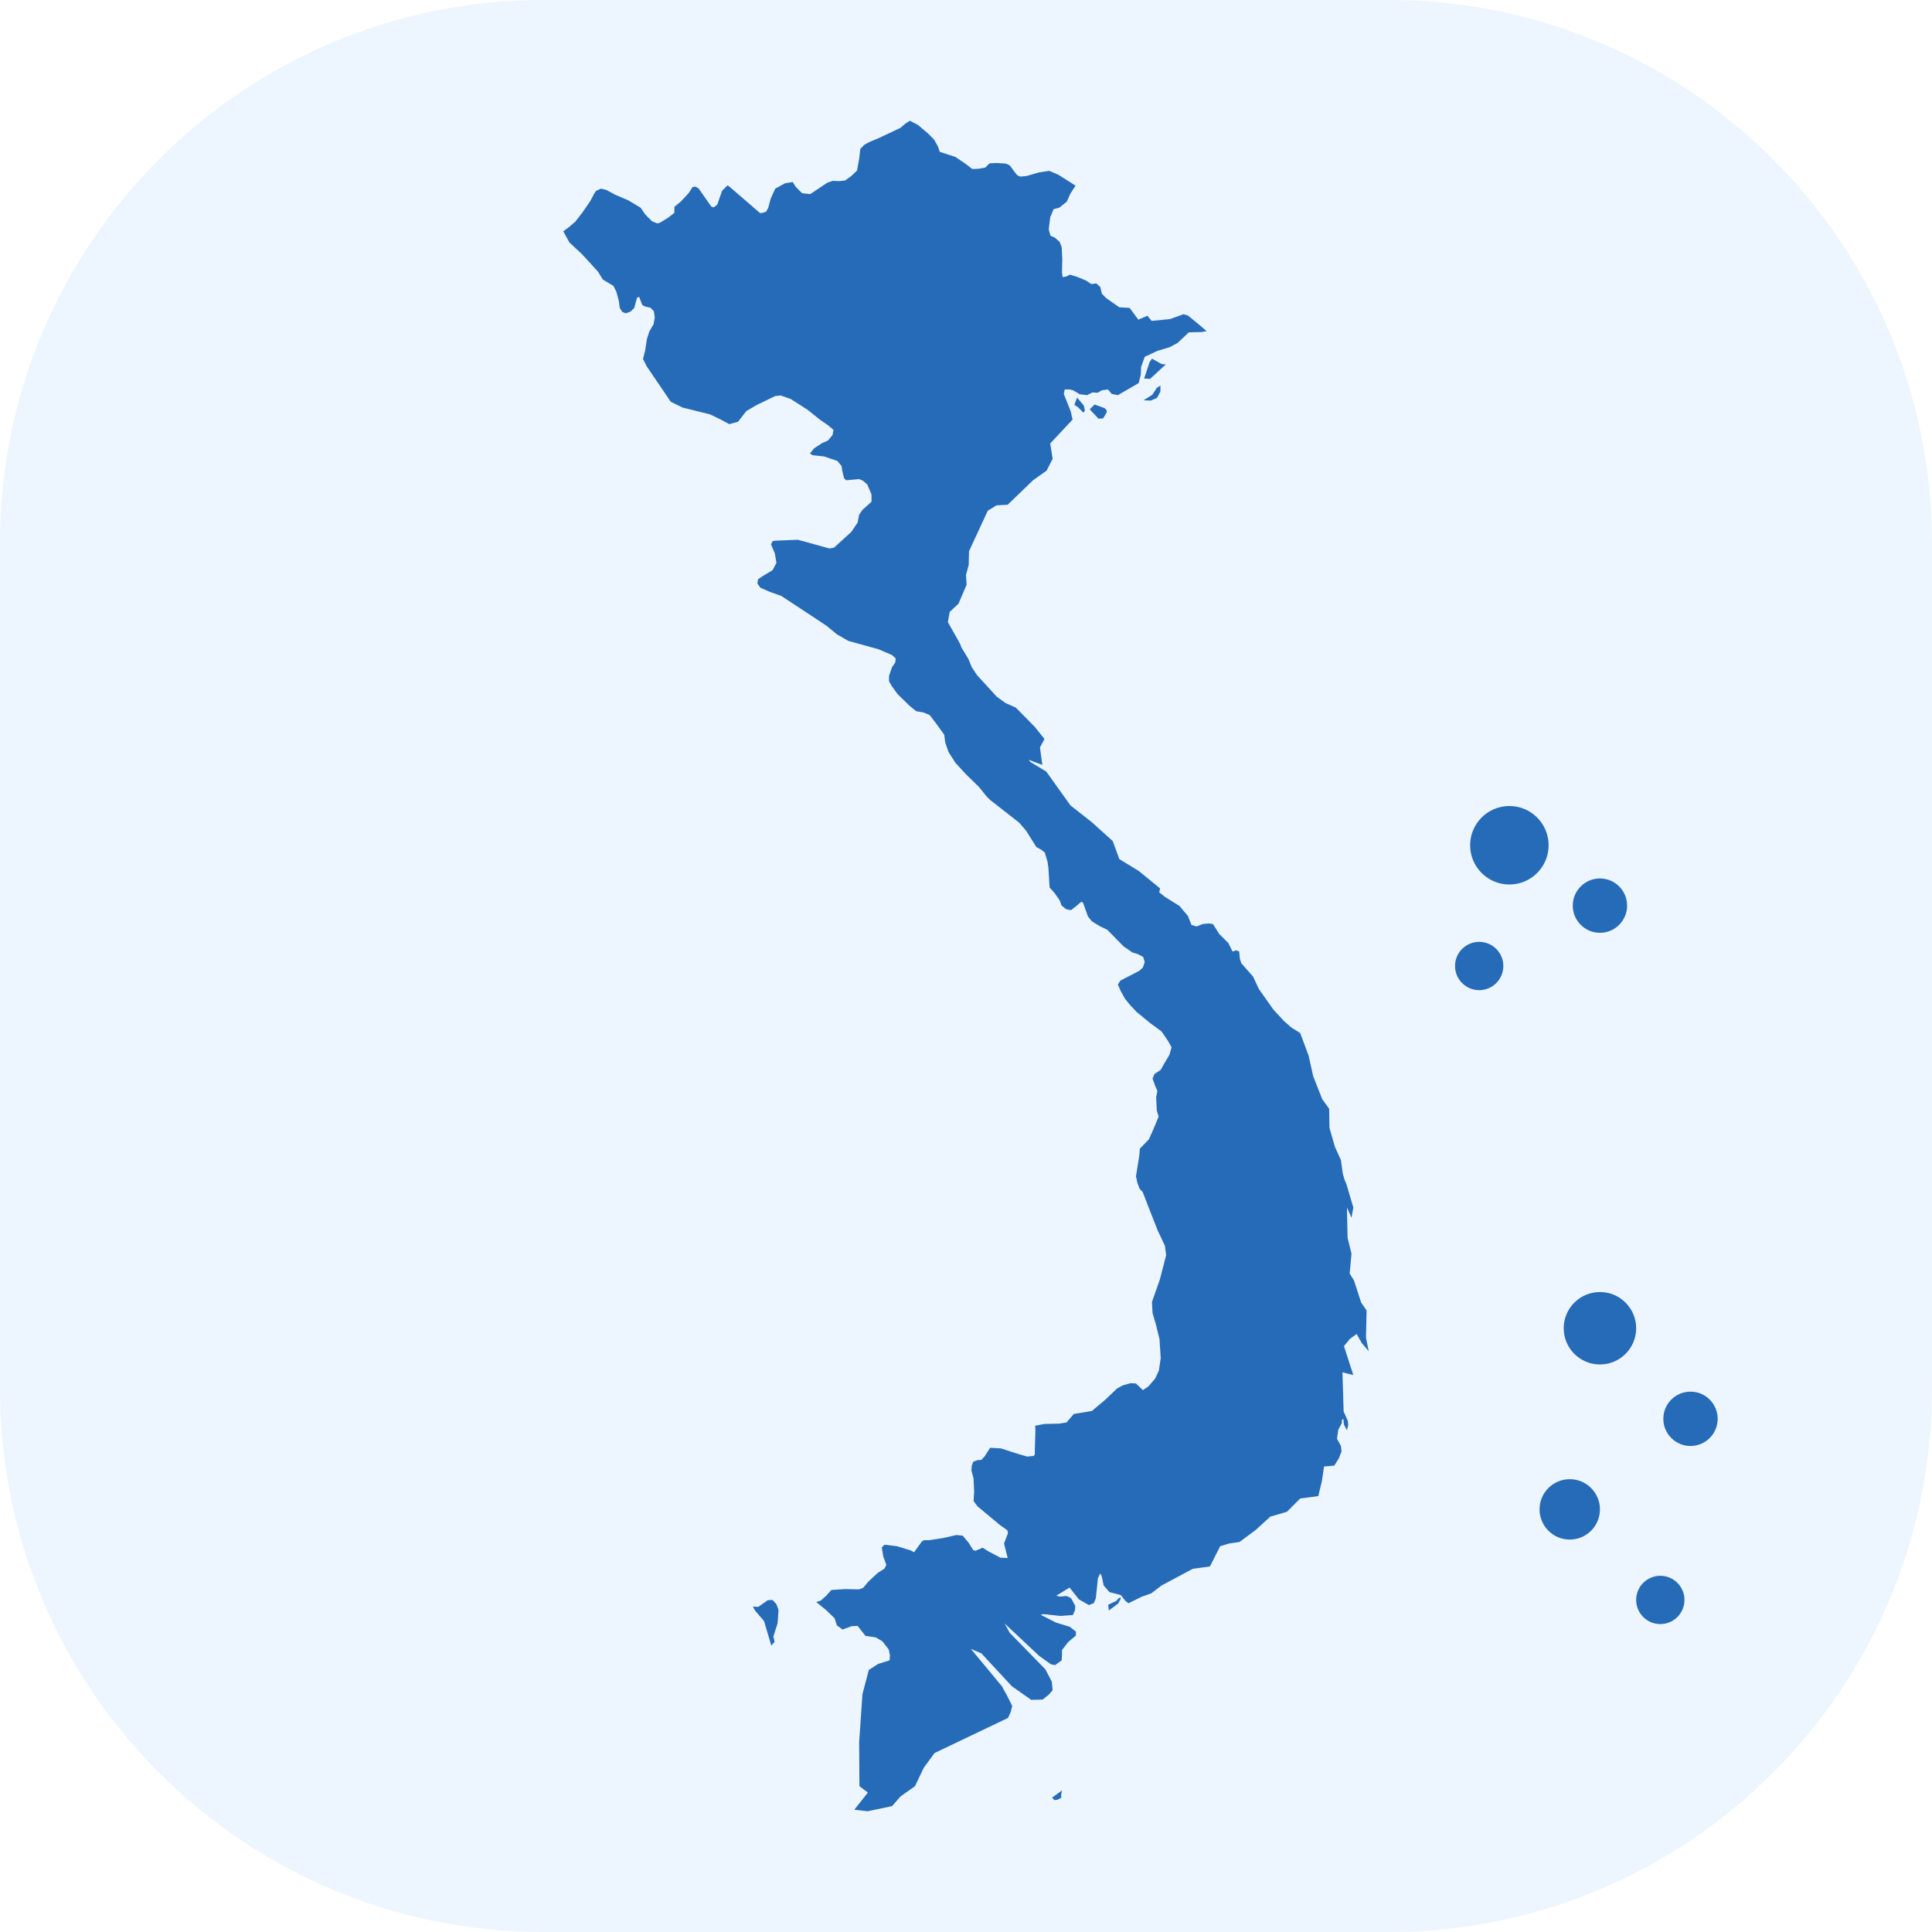
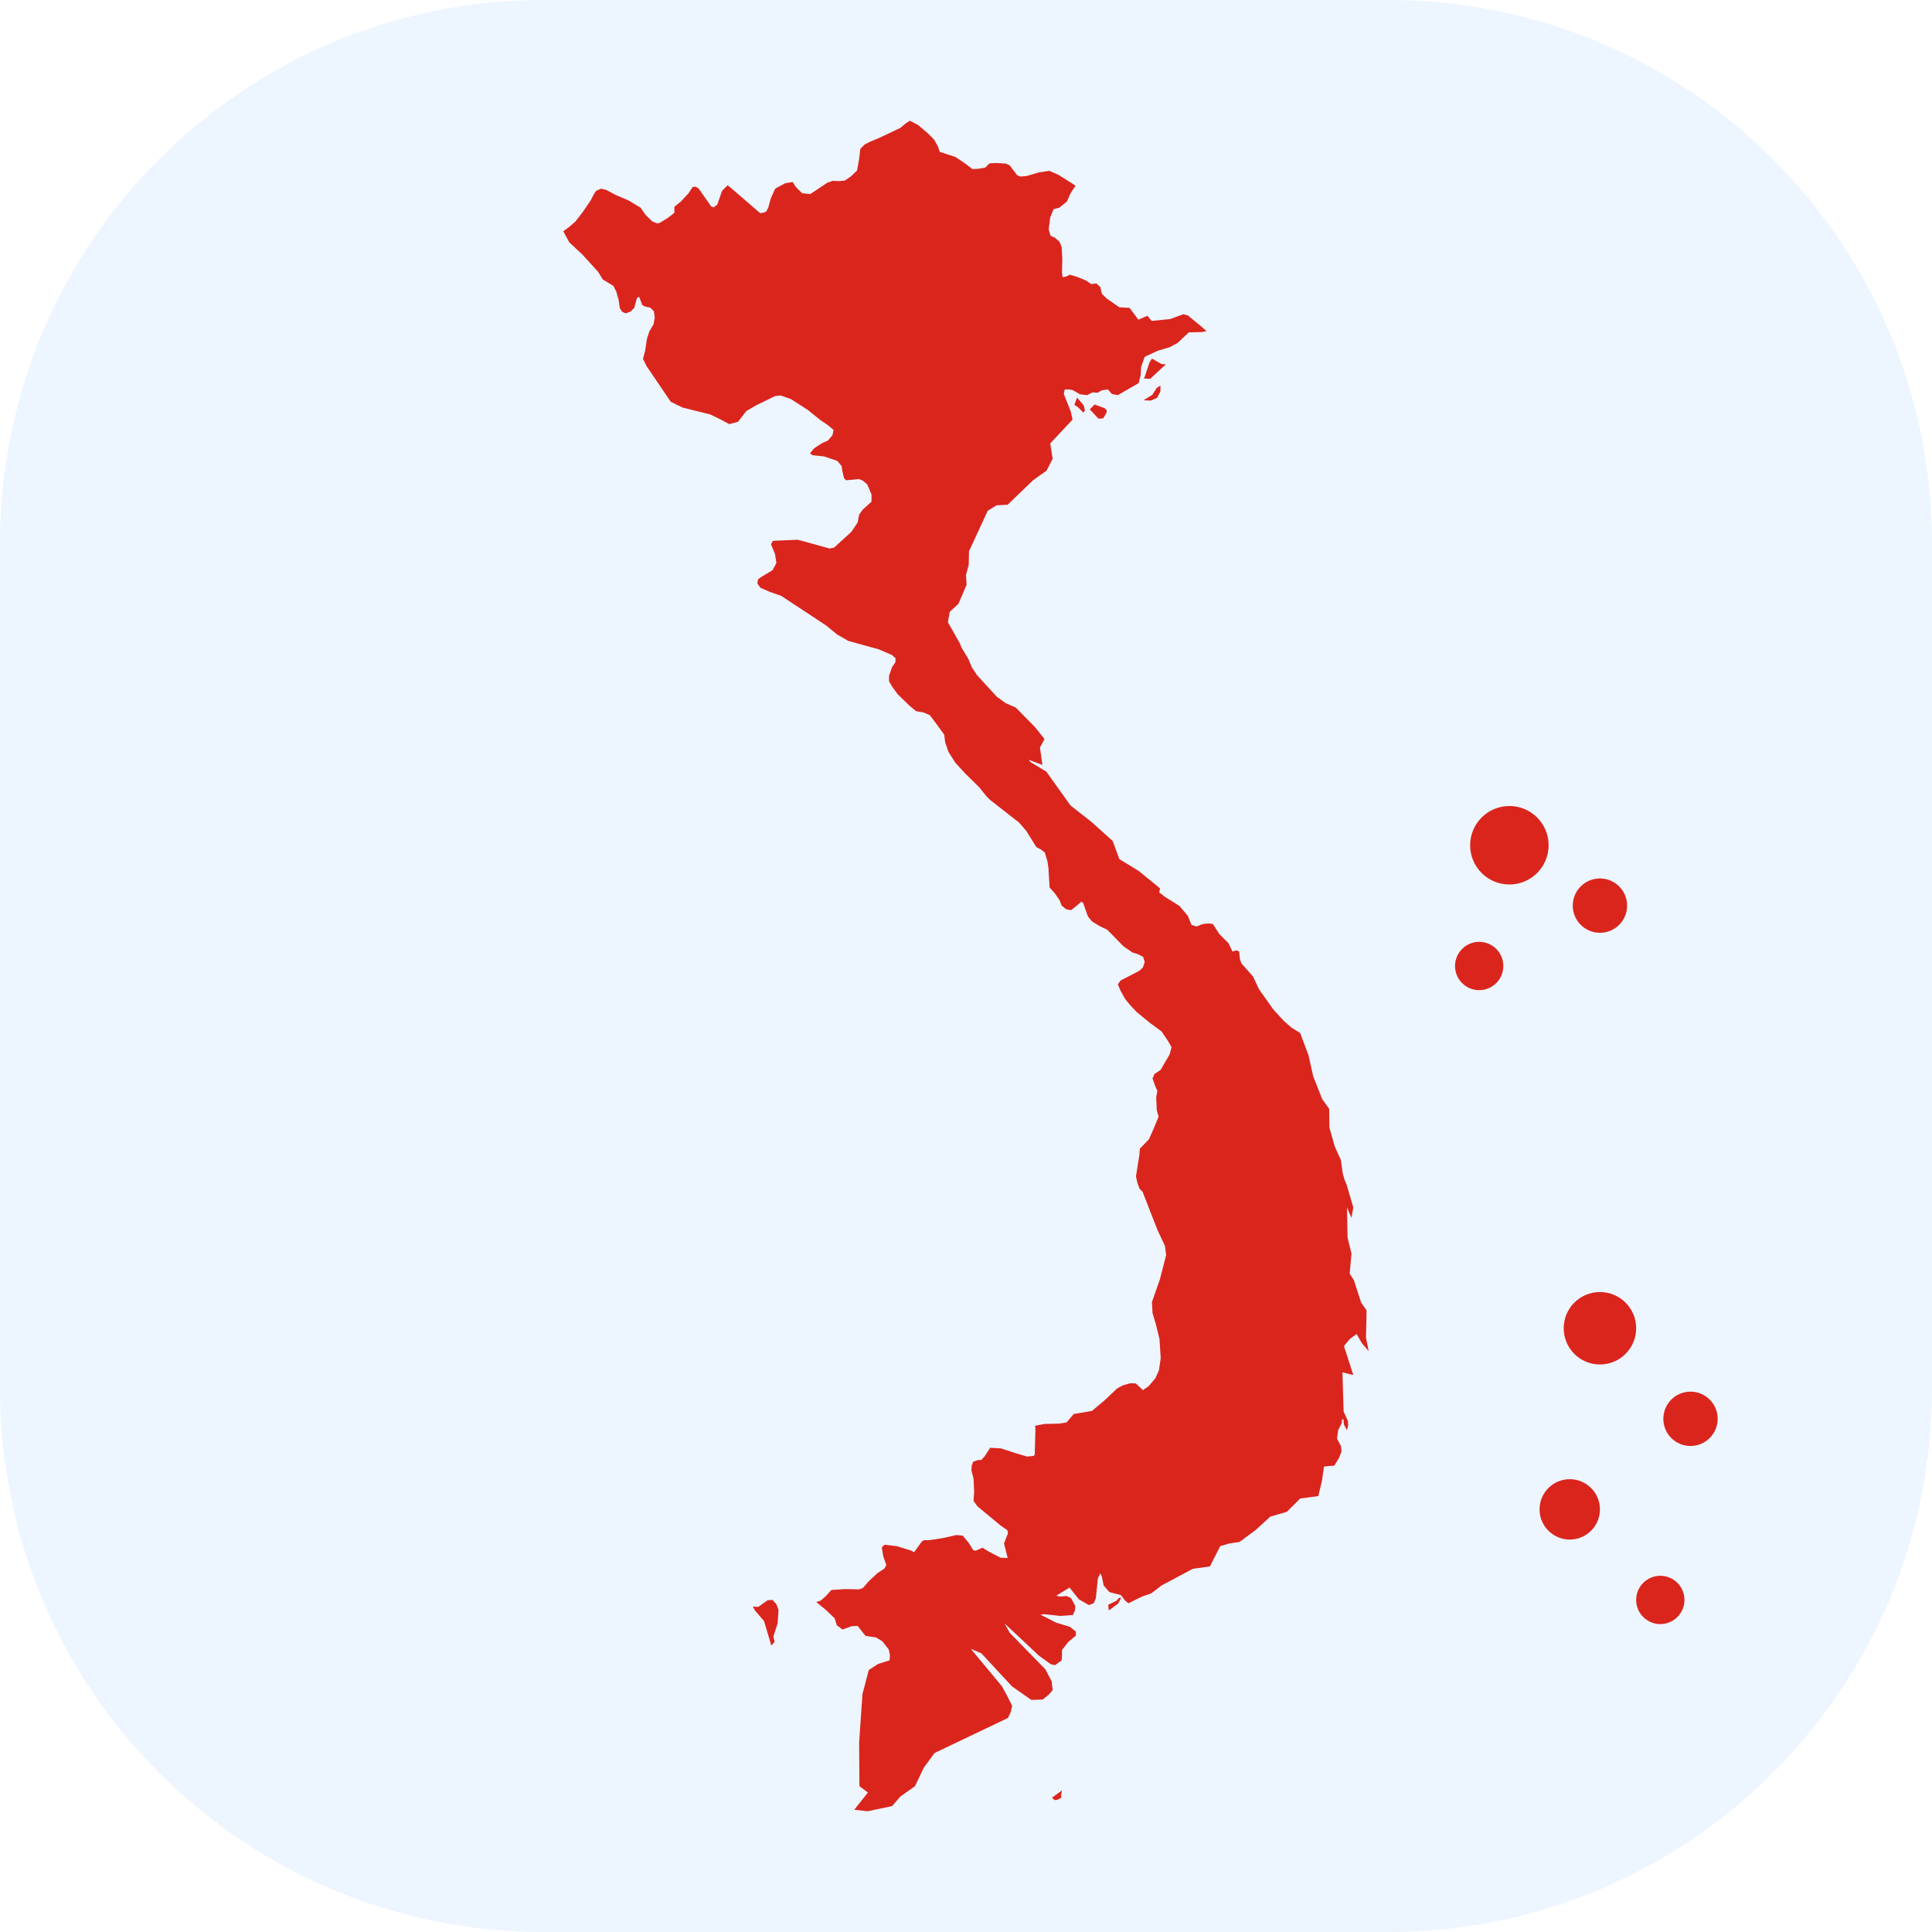
<svg xmlns="http://www.w3.org/2000/svg" viewBox="0 0 64 64">
  <rect width="64" height="64" rx="18" fill="#EDF5FF" />
-   <path fill="#256BB7" fill-rule="evenodd" d="M25.72,53.14 L25.79,53.33 L25.76,53.77 L25.62,54.21 L25.66,54.39 L25.55,54.51 L25.31,53.70 L25.01,53.35 L24.94,53.22 L25.12,53.23 L25.43,53.01 L25.59,53.00 L25.72,53.14ZM39.97,10.97 L39.80,11.00 L39.38,11.01 L39.01,11.36 L38.75,11.50 L38.35,11.62 L37.92,11.82 L37.80,12.16 L37.79,12.41 L37.72,12.69 L37.03,13.09 L36.83,13.05 L36.70,12.90 L36.50,12.93 L36.36,13.01 L36.19,13.00 L36.01,13.09 L35.77,13.06 L35.55,12.93 L35.42,12.90 L35.27,12.90 L35.24,13.05 L35.47,13.63 L35.53,13.90 L34.79,14.69 L34.87,15.20 L34.67,15.59 L34.22,15.91 L33.38,16.72 L33.01,16.74 L32.72,16.92 L32.10,18.26 L32.09,18.71 L32.00,19.05 L32.02,19.37 L31.75,20.00 L31.46,20.27 L31.40,20.61 L31.80,21.32 L31.85,21.45 L32.08,21.83 L32.19,22.10 L32.37,22.37 L33.02,23.08 L33.31,23.29 L33.65,23.44 L34.28,24.08 L34.60,24.48 L34.45,24.76 L34.53,25.34 L34.08,25.17 L34.13,25.24 L34.66,25.56 L35.46,26.68 L36.16,27.23 L36.86,27.86 L37.08,28.46 L37.72,28.85 L38.43,29.43 L38.40,29.56 L38.59,29.71 L39.07,30.01 L39.35,30.34 L39.47,30.64 L39.64,30.69 L39.84,30.61 L40.04,30.59 L40.18,30.61 L40.39,30.94 L40.69,31.24 L40.83,31.52 L40.95,31.48 L41.05,31.52 L41.07,31.75 L41.12,31.91 L41.51,32.35 L41.70,32.76 L42.18,33.44 L42.53,33.82 L42.78,34.04 L43.07,34.22 L43.35,34.97 L43.50,35.65 L43.80,36.41 L44.03,36.73 L44.04,37.36 L44.22,37.99 L44.42,38.43 L44.48,38.87 L44.54,39.08 L44.61,39.25 L44.83,40.00 L44.77,40.34 L44.62,40.00 L44.64,41.00 L44.77,41.53 L44.71,42.19 L44.85,42.41 L45.09,43.15 L45.27,43.41 L45.25,44.31 L45.34,44.76 L45.11,44.49 L44.94,44.19 L44.72,44.35 L44.52,44.59 L44.83,45.55 L44.47,45.46 L44.51,46.76 L44.65,47.07 L44.66,47.21 L44.62,47.38 L44.52,47.19 L44.50,47.00 L44.45,47.04 L44.45,47.14 L44.33,47.37 L44.29,47.66 L44.42,47.90 L44.44,48.08 L44.35,48.31 L44.20,48.55 L43.86,48.58 L43.79,49.06 L43.67,49.56 L43.07,49.64 L42.63,50.08 L42.08,50.24 L41.60,50.68 L41.06,51.08 L40.72,51.13 L40.42,51.22 L40.08,51.89 L39.51,51.97 L38.48,52.52 L38.14,52.78 L37.83,52.89 L37.38,53.11 L37.28,53.03 L37.13,52.84 L36.75,52.74 L36.56,52.52 L36.50,52.23 L36.45,52.12 L36.37,52.28 L36.30,52.95 L36.23,53.11 L36.07,53.17 L35.74,52.98 L35.43,52.59 L34.99,52.86 L35.12,52.89 L35.33,52.87 L35.48,52.94 L35.62,53.20 L35.61,53.34 L35.54,53.50 L35.13,53.53 L34.57,53.47 L34.47,53.49 L34.98,53.75 L35.44,53.89 L35.64,54.05 L35.64,54.18 L35.38,54.40 L35.18,54.66 L35.18,54.82 L35.17,55.00 L34.95,55.16 L34.81,55.13 L34.42,54.85 L33.28,53.78 L33.45,54.09 L34.63,55.30 L34.84,55.70 L34.87,55.99 L34.75,56.13 L34.54,56.30 L34.16,56.31 L33.52,55.86 L32.51,54.77 L32.16,54.62 L33.19,55.86 L33.36,56.17 L33.53,56.51 L33.48,56.72 L33.39,56.91 L30.96,58.07 L30.60,58.56 L30.31,59.17 L29.83,59.51 L29.55,59.83 L28.74,60.00 L28.30,59.95 L28.75,59.38 L28.47,59.17 L28.46,57.72 L28.57,56.12 L28.78,55.32 L29.09,55.12 L29.47,55.00 L29.48,54.83 L29.44,54.64 L29.23,54.37 L29.01,54.24 L28.67,54.19 L28.41,53.86 L28.21,53.87 L27.91,53.98 L27.72,53.84 L27.65,53.61 L27.37,53.34 L27.04,53.07 L27.19,53.02 L27.36,52.87 L27.54,52.67 L28.00,52.64 L28.46,52.65 L28.59,52.60 L28.77,52.39 L29.07,52.11 L29.30,51.96 L29.36,51.84 L29.26,51.56 L29.21,51.26 L29.30,51.17 L29.71,51.22 L30.17,51.36 L30.28,51.42 L30.54,51.06 L30.61,51.02 L30.78,51.02 L31.24,50.95 L31.68,50.85 L31.89,50.87 L32.09,51.11 L32.24,51.35 L32.32,51.37 L32.55,51.27 L32.74,51.39 L33.14,51.60 L33.38,51.61 L33.26,51.13 L33.39,50.79 L33.37,50.69 L33.14,50.53 L32.38,49.90 L32.25,49.72 L32.27,49.42 L32.25,48.98 L32.18,48.71 L32.19,48.55 L32.24,48.42 L32.38,48.37 L32.51,48.36 L32.62,48.24 L32.80,47.96 L33.16,47.98 L33.65,48.14 L34.02,48.25 L34.24,48.23 L34.28,48.18 L34.28,48.03 L34.30,47.37 L34.29,47.23 L34.60,47.17 L35.08,47.16 L35.33,47.12 L35.57,46.84 L36.17,46.74 L36.61,46.37 L37.01,45.99 L37.20,45.89 L37.45,45.82 L37.63,45.83 L37.86,46.05 L38.05,45.92 L38.27,45.66 L38.39,45.40 L38.45,44.99 L38.41,44.36 L38.29,43.87 L38.18,43.50 L38.16,43.13 L38.42,42.39 L38.63,41.58 L38.59,41.27 L38.35,40.76 L38.11,40.15 L37.85,39.48 L37.75,39.38 L37.68,39.19 L37.63,38.97 L37.74,38.28 L37.76,38.05 L38.06,37.74 L38.22,37.38 L38.38,36.99 L38.32,36.78 L38.30,36.35 L38.34,36.14 L38.27,35.98 L38.18,35.73 L38.24,35.58 L38.45,35.44 L38.58,35.21 L38.74,34.94 L38.81,34.69 L38.69,34.48 L38.48,34.17 L38.10,33.89 L37.66,33.53 L37.45,33.31 L37.27,33.09 L37.12,32.82 L37.03,32.61 L37.12,32.48 L37.74,32.16 L37.86,32.05 L37.92,31.87 L37.87,31.70 L37.70,31.61 L37.51,31.55 L37.22,31.35 L36.68,30.80 L36.43,30.68 L36.17,30.52 L36.04,30.36 L35.88,29.91 L35.82,29.87 L35.67,30.00 L35.48,30.15 L35.32,30.12 L35.17,30.00 L35.10,29.82 L34.94,29.59 L34.77,29.40 L34.73,28.75 L34.70,28.54 L34.61,28.24 L34.48,28.14 L34.33,28.06 L34.00,27.53 L33.76,27.25 L32.80,26.50 L32.68,26.38 L32.43,26.07 L31.98,25.63 L31.65,25.27 L31.42,24.91 L31.31,24.59 L31.28,24.34 L31.02,23.98 L30.80,23.69 L30.59,23.60 L30.35,23.56 L30.13,23.38 L29.73,22.99 L29.55,22.74 L29.45,22.57 L29.45,22.39 L29.55,22.10 L29.66,21.94 L29.67,21.81 L29.55,21.70 L29.11,21.51 L28.10,21.23 L27.72,21.01 L27.38,20.73 L27.11,20.55 L25.88,19.74 L25.51,19.61 L25.19,19.47 L25.09,19.33 L25.11,19.19 L25.24,19.10 L25.59,18.89 L25.72,18.65 L25.67,18.34 L25.54,18.03 L25.60,17.92 L25.72,17.91 L25.95,17.90 L26.43,17.88 L27.48,18.17 L27.63,18.14 L28.20,17.62 L28.41,17.31 L28.46,17.05 L28.57,16.89 L28.87,16.62 L28.87,16.38 L28.73,16.05 L28.58,15.92 L28.45,15.87 L28.03,15.91 L27.96,15.84 L27.90,15.59 L27.88,15.44 L27.74,15.27 L27.30,15.12 L26.92,15.08 L26.83,15.02 L26.97,14.85 L27.23,14.68 L27.43,14.59 L27.58,14.41 L27.61,14.24 L27.42,14.08 L27.17,13.91 L26.76,13.58 L26.20,13.22 L25.86,13.10 L25.68,13.12 L25.06,13.42 L24.72,13.62 L24.45,13.97 L24.16,14.05 L23.86,13.89 L23.53,13.73 L22.61,13.50 L22.22,13.31 L21.42,12.13 L21.30,11.89 L21.37,11.62 L21.43,11.23 L21.51,10.98 L21.65,10.74 L21.69,10.52 L21.66,10.31 L21.54,10.19 L21.39,10.16 L21.28,10.11 L21.17,9.83 L21.10,9.87 L21.01,10.20 L20.89,10.32 L20.73,10.38 L20.61,10.33 L20.53,10.20 L20.50,9.97 L20.42,9.67 L20.32,9.47 L19.97,9.26 L19.81,9.00 L19.29,8.43 L18.86,8.03 L18.66,7.66 L18.84,7.53 L19.06,7.34 L19.30,7.03 L19.56,6.65 L19.68,6.42 L19.75,6.32 L19.91,6.25 L20.08,6.29 L20.38,6.45 L20.82,6.64 L21.22,6.88 L21.38,7.11 L21.60,7.33 L21.77,7.40 L21.86,7.38 L22.12,7.22 L22.34,7.05 L22.34,6.85 L22.55,6.68 L22.81,6.40 L22.94,6.20 L23.03,6.18 L23.14,6.24 L23.56,6.84 L23.64,6.87 L23.76,6.78 L23.92,6.32 L24.10,6.14 L24.16,6.18 L25.18,7.06 L25.27,7.05 L25.38,7.01 L25.45,6.88 L25.53,6.58 L25.68,6.25 L26.01,6.07 L26.26,6.03 L26.36,6.19 L26.57,6.40 L26.84,6.43 L27.41,6.05 L27.59,5.99 L27.79,6.00 L27.99,5.98 L28.19,5.84 L28.39,5.65 L28.46,5.27 L28.50,4.93 L28.64,4.79 L28.81,4.70 L29.12,4.57 L29.82,4.24 L30.00,4.09 L30.14,4.00 L30.41,4.14 L30.74,4.42 L30.94,4.62 L31.07,4.85 L31.13,5.03 L31.65,5.20 L31.99,5.43 L32.21,5.60 L32.42,5.59 L32.64,5.55 L32.78,5.41 L33.03,5.40 L33.32,5.42 L33.45,5.48 L33.69,5.80 L33.80,5.85 L34.01,5.83 L34.42,5.71 L34.76,5.66 L35.06,5.79 L35.63,6.15 L35.46,6.41 L35.34,6.68 L35.09,6.88 L34.90,6.93 L34.79,7.20 L34.74,7.60 L34.80,7.81 L34.94,7.87 L35.10,8.01 L35.17,8.19 L35.19,8.59 L35.18,9.03 L35.20,9.18 L35.32,9.16 L35.44,9.10 L35.68,9.17 L35.97,9.29 L36.15,9.41 L36.32,9.39 L36.45,9.51 L36.50,9.73 L36.65,9.88 L37.08,10.18 L37.42,10.20 L37.71,10.59 L38.01,10.46 L38.15,10.63 L38.76,10.57 L39.20,10.41 L39.35,10.45 L39.74,10.77 L39.97,10.97ZM35.03,59.62 L34.93,59.63 L34.85,59.55 L35.18,59.31 L35.15,59.47 L35.16,59.55 L35.03,59.62ZM37.04,53.12 L36.73,53.35 L36.71,53.16 L36.98,53.03 L37.07,52.93 L37.14,52.93 L37.04,53.12ZM35.94,13.60 L35.89,13.67 L35.71,13.49 L35.59,13.41 L35.68,13.17 L35.90,13.43 L35.94,13.60ZM38.62,12.07 L38.10,12.55 L37.90,12.54 L38.08,12.00 L38.16,11.88 L38.48,12.06 L38.62,12.07ZM38.33,13.18 L38.12,13.27 L37.88,13.26 L38.17,13.08 L38.32,12.85 L38.44,12.77 L38.44,12.97 L38.33,13.18ZM36.54,13.86 L36.39,13.87 L36.10,13.56 L36.26,13.40 L36.59,13.52 L36.66,13.59 L36.66,13.66 L36.58,13.80 L36.54,13.86Z" />
-   <g fill="#256BB7" aria-label="Hoàng Sa và Trường Sa" transform="translate(5 0)">
+   <path fill="#DA251D" fill-rule="evenodd" d="M25.72,53.14 L25.79,53.33 L25.76,53.77 L25.62,54.21 L25.66,54.39 L25.55,54.51 L25.31,53.70 L25.01,53.35 L24.94,53.22 L25.12,53.23 L25.43,53.01 L25.59,53.00 L25.72,53.14ZM39.97,10.97 L39.80,11.00 L39.38,11.01 L39.01,11.36 L38.75,11.50 L38.35,11.62 L37.92,11.82 L37.80,12.16 L37.79,12.41 L37.72,12.69 L37.03,13.09 L36.83,13.05 L36.70,12.90 L36.50,12.93 L36.36,13.01 L36.19,13.00 L36.01,13.09 L35.77,13.06 L35.55,12.93 L35.42,12.90 L35.27,12.90 L35.24,13.05 L35.47,13.63 L35.53,13.90 L34.79,14.69 L34.87,15.20 L34.67,15.59 L34.22,15.91 L33.38,16.72 L33.01,16.74 L32.72,16.92 L32.10,18.26 L32.09,18.71 L32.00,19.05 L32.02,19.37 L31.75,20.00 L31.46,20.27 L31.40,20.61 L31.80,21.32 L31.85,21.45 L32.08,21.83 L32.19,22.10 L32.37,22.37 L33.02,23.08 L33.31,23.29 L33.65,23.44 L34.28,24.08 L34.60,24.48 L34.45,24.76 L34.53,25.34 L34.08,25.17 L34.13,25.24 L34.66,25.56 L35.46,26.68 L36.16,27.23 L36.86,27.86 L37.08,28.46 L37.72,28.85 L38.43,29.43 L38.40,29.56 L38.59,29.71 L39.07,30.01 L39.35,30.34 L39.47,30.64 L39.64,30.69 L39.84,30.61 L40.04,30.59 L40.18,30.61 L40.39,30.94 L40.69,31.24 L40.83,31.52 L40.95,31.48 L41.05,31.52 L41.07,31.75 L41.12,31.91 L41.51,32.35 L41.70,32.76 L42.18,33.44 L42.53,33.82 L42.78,34.04 L43.07,34.22 L43.35,34.97 L43.50,35.65 L43.80,36.41 L44.03,36.73 L44.04,37.36 L44.22,37.99 L44.42,38.43 L44.48,38.87 L44.54,39.08 L44.61,39.25 L44.83,40.00 L44.77,40.34 L44.62,40.00 L44.64,41.00 L44.77,41.53 L44.71,42.19 L44.85,42.41 L45.09,43.15 L45.27,43.41 L45.25,44.31 L45.34,44.76 L45.11,44.49 L44.94,44.19 L44.72,44.35 L44.52,44.59 L44.83,45.55 L44.47,45.46 L44.51,46.76 L44.65,47.07 L44.66,47.21 L44.62,47.38 L44.52,47.19 L44.50,47.00 L44.45,47.04 L44.45,47.14 L44.33,47.37 L44.29,47.66 L44.42,47.90 L44.44,48.08 L44.35,48.31 L44.20,48.55 L43.86,48.58 L43.79,49.06 L43.67,49.56 L43.07,49.64 L42.63,50.08 L42.08,50.24 L41.60,50.68 L41.06,51.08 L40.72,51.13 L40.42,51.22 L40.08,51.89 L39.51,51.97 L38.48,52.52 L38.14,52.78 L37.83,52.89 L37.38,53.11 L37.28,53.03 L37.13,52.84 L36.75,52.74 L36.56,52.52 L36.50,52.23 L36.45,52.12 L36.37,52.28 L36.30,52.95 L36.23,53.11 L36.07,53.17 L35.74,52.98 L35.43,52.59 L34.99,52.86 L35.12,52.89 L35.33,52.87 L35.48,52.94 L35.62,53.20 L35.61,53.34 L35.54,53.50 L35.13,53.53 L34.57,53.47 L34.47,53.49 L34.98,53.75 L35.44,53.89 L35.64,54.05 L35.64,54.18 L35.38,54.40 L35.18,54.66 L35.18,54.82 L35.17,55.00 L34.95,55.16 L34.81,55.13 L34.42,54.85 L33.28,53.78 L33.45,54.09 L34.63,55.30 L34.84,55.70 L34.87,55.99 L34.75,56.13 L34.54,56.30 L34.16,56.31 L33.52,55.86 L32.51,54.77 L32.16,54.62 L33.19,55.86 L33.36,56.17 L33.53,56.51 L33.48,56.72 L33.39,56.91 L30.96,58.07 L30.60,58.56 L30.31,59.17 L29.83,59.51 L29.55,59.83 L28.74,60.00 L28.30,59.95 L28.75,59.38 L28.47,59.17 L28.46,57.72 L28.57,56.12 L28.78,55.32 L29.09,55.12 L29.47,55.00 L29.48,54.83 L29.44,54.64 L29.23,54.37 L29.01,54.24 L28.67,54.19 L28.41,53.86 L28.21,53.87 L27.91,53.98 L27.72,53.84 L27.65,53.61 L27.37,53.34 L27.04,53.07 L27.19,53.02 L27.36,52.87 L27.54,52.67 L28.00,52.64 L28.46,52.65 L28.59,52.60 L28.77,52.39 L29.07,52.11 L29.30,51.96 L29.36,51.84 L29.26,51.56 L29.21,51.26 L29.30,51.17 L29.71,51.22 L30.17,51.36 L30.28,51.42 L30.54,51.06 L30.61,51.02 L30.78,51.02 L31.24,50.95 L31.68,50.85 L31.89,50.87 L32.09,51.11 L32.24,51.35 L32.32,51.37 L32.55,51.27 L32.74,51.39 L33.14,51.60 L33.38,51.61 L33.26,51.13 L33.39,50.79 L33.37,50.69 L33.14,50.53 L32.38,49.90 L32.25,49.72 L32.27,49.42 L32.25,48.98 L32.18,48.71 L32.19,48.55 L32.24,48.42 L32.38,48.37 L32.51,48.36 L32.62,48.24 L32.80,47.96 L33.16,47.98 L33.65,48.14 L34.02,48.25 L34.24,48.23 L34.28,48.18 L34.28,48.03 L34.30,47.37 L34.29,47.23 L34.60,47.17 L35.08,47.16 L35.33,47.12 L35.57,46.84 L36.17,46.74 L36.61,46.37 L37.01,45.99 L37.20,45.89 L37.45,45.82 L37.63,45.83 L37.86,46.05 L38.05,45.92 L38.27,45.66 L38.39,45.40 L38.45,44.99 L38.41,44.36 L38.29,43.87 L38.18,43.50 L38.16,43.13 L38.42,42.39 L38.63,41.58 L38.59,41.27 L38.35,40.76 L38.11,40.15 L37.85,39.48 L37.75,39.38 L37.68,39.19 L37.63,38.97 L37.74,38.28 L37.76,38.05 L38.06,37.74 L38.22,37.38 L38.38,36.99 L38.32,36.78 L38.30,36.35 L38.34,36.14 L38.27,35.98 L38.18,35.73 L38.24,35.58 L38.45,35.44 L38.58,35.21 L38.74,34.94 L38.81,34.69 L38.69,34.48 L38.48,34.17 L38.10,33.89 L37.66,33.53 L37.45,33.31 L37.27,33.09 L37.12,32.82 L37.03,32.61 L37.12,32.48 L37.74,32.16 L37.86,32.05 L37.92,31.87 L37.87,31.70 L37.70,31.61 L37.51,31.55 L37.22,31.35 L36.68,30.80 L36.43,30.68 L36.17,30.52 L36.04,30.36 L35.88,29.91 L35.82,29.87 L35.67,30.00 L35.48,30.15 L35.32,30.12 L35.17,30.00 L35.10,29.82 L34.94,29.59 L34.77,29.40 L34.73,28.75 L34.70,28.54 L34.61,28.24 L34.48,28.14 L34.33,28.06 L34.00,27.53 L33.76,27.25 L32.80,26.50 L32.68,26.38 L32.43,26.07 L31.98,25.63 L31.65,25.27 L31.42,24.91 L31.31,24.59 L31.28,24.34 L31.02,23.98 L30.80,23.69 L30.59,23.60 L30.35,23.56 L30.13,23.38 L29.73,22.99 L29.55,22.74 L29.45,22.57 L29.45,22.39 L29.55,22.10 L29.66,21.94 L29.67,21.81 L29.55,21.70 L29.11,21.51 L28.10,21.23 L27.72,21.01 L27.38,20.73 L27.11,20.55 L25.88,19.74 L25.51,19.61 L25.19,19.47 L25.09,19.33 L25.11,19.19 L25.24,19.10 L25.59,18.89 L25.72,18.65 L25.67,18.34 L25.54,18.03 L25.60,17.92 L25.72,17.91 L25.95,17.90 L26.43,17.88 L27.48,18.17 L27.63,18.14 L28.20,17.62 L28.41,17.31 L28.46,17.05 L28.57,16.89 L28.87,16.62 L28.87,16.38 L28.73,16.05 L28.58,15.92 L28.45,15.87 L28.03,15.91 L27.96,15.84 L27.90,15.59 L27.88,15.44 L27.74,15.27 L27.30,15.12 L26.92,15.08 L26.83,15.02 L26.97,14.85 L27.23,14.68 L27.43,14.59 L27.58,14.41 L27.61,14.24 L27.42,14.08 L27.17,13.91 L26.76,13.58 L26.20,13.22 L25.86,13.10 L25.68,13.12 L25.06,13.42 L24.72,13.62 L24.45,13.97 L24.16,14.05 L23.86,13.89 L23.53,13.73 L22.61,13.50 L22.22,13.31 L21.42,12.13 L21.30,11.89 L21.37,11.62 L21.43,11.23 L21.51,10.98 L21.65,10.74 L21.69,10.52 L21.66,10.31 L21.54,10.19 L21.39,10.16 L21.28,10.11 L21.17,9.83 L21.10,9.87 L21.01,10.20 L20.89,10.32 L20.73,10.38 L20.61,10.33 L20.53,10.20 L20.50,9.97 L20.42,9.67 L20.32,9.47 L19.97,9.26 L19.81,9.00 L19.29,8.43 L18.86,8.03 L18.66,7.66 L18.84,7.53 L19.06,7.34 L19.30,7.03 L19.56,6.65 L19.68,6.42 L19.75,6.32 L19.91,6.25 L20.08,6.29 L20.38,6.45 L20.82,6.64 L21.22,6.88 L21.38,7.11 L21.60,7.33 L21.77,7.40 L21.86,7.38 L22.12,7.22 L22.34,7.05 L22.34,6.85 L22.55,6.68 L22.81,6.40 L22.94,6.20 L23.03,6.18 L23.14,6.24 L23.56,6.84 L23.64,6.87 L23.76,6.78 L23.92,6.32 L24.10,6.14 L24.16,6.18 L25.18,7.06 L25.27,7.05 L25.38,7.01 L25.45,6.88 L25.53,6.58 L25.68,6.25 L26.01,6.07 L26.26,6.03 L26.36,6.19 L26.57,6.40 L26.84,6.43 L27.41,6.05 L27.59,5.99 L27.79,6.00 L27.99,5.98 L28.19,5.84 L28.39,5.65 L28.46,5.27 L28.50,4.93 L28.64,4.79 L28.81,4.70 L29.12,4.57 L29.82,4.24 L30.00,4.09 L30.14,4.00 L30.41,4.14 L30.74,4.42 L30.94,4.62 L31.07,4.85 L31.13,5.03 L31.65,5.20 L31.99,5.43 L32.21,5.60 L32.42,5.59 L32.64,5.55 L32.78,5.41 L33.03,5.40 L33.32,5.42 L33.45,5.48 L33.69,5.80 L33.80,5.85 L34.01,5.83 L34.42,5.71 L34.76,5.66 L35.06,5.79 L35.63,6.15 L35.46,6.41 L35.34,6.68 L35.09,6.88 L34.90,6.93 L34.79,7.20 L34.74,7.60 L34.80,7.81 L34.94,7.87 L35.10,8.01 L35.17,8.19 L35.19,8.59 L35.18,9.03 L35.20,9.18 L35.32,9.16 L35.44,9.10 L35.68,9.17 L35.97,9.29 L36.15,9.41 L36.32,9.39 L36.45,9.51 L36.50,9.73 L36.65,9.88 L37.08,10.18 L37.42,10.20 L37.71,10.59 L38.01,10.46 L38.15,10.63 L38.76,10.57 L39.20,10.41 L39.35,10.45 L39.74,10.77 L39.97,10.97ZM35.03,59.62 L34.93,59.63 L34.85,59.55 L35.18,59.31 L35.15,59.47 L35.16,59.55 L35.03,59.62ZM37.04,53.12 L36.73,53.35 L36.71,53.16 L36.98,53.03 L37.07,52.93 L37.14,52.93 L37.04,53.12ZM35.94,13.60 L35.89,13.67 L35.71,13.49 L35.59,13.41 L35.68,13.17 L35.90,13.43 L35.94,13.60ZM38.62,12.07 L38.10,12.55 L37.90,12.54 L38.08,12.00 L38.16,11.88 L38.48,12.06 L38.62,12.07ZM38.33,13.18 L38.12,13.27 L37.88,13.26 L38.17,13.08 L38.32,12.85 L38.44,12.77 L38.44,12.97 L38.33,13.18ZM36.54,13.86 L36.39,13.87 L36.10,13.56 L36.26,13.40 L36.59,13.52 L36.66,13.59 L36.66,13.66 L36.58,13.80 L36.54,13.86Z" />
+   <g fill="#DA251D" aria-label="Hoàng Sa và Trường Sa" transform="translate(5 0)">
    <circle cx="45" cy="28" r="1.3" />
    <circle cx="48" cy="30" r=".9" />
    <circle cx="44" cy="32" r=".8" />
    <circle cx="48" cy="44" r="1.2" />
    <circle cx="51" cy="47" r=".9" />
    <circle cx="47" cy="50" r="1" />
    <circle cx="50" cy="53" r=".8" />
  </g>
</svg>
